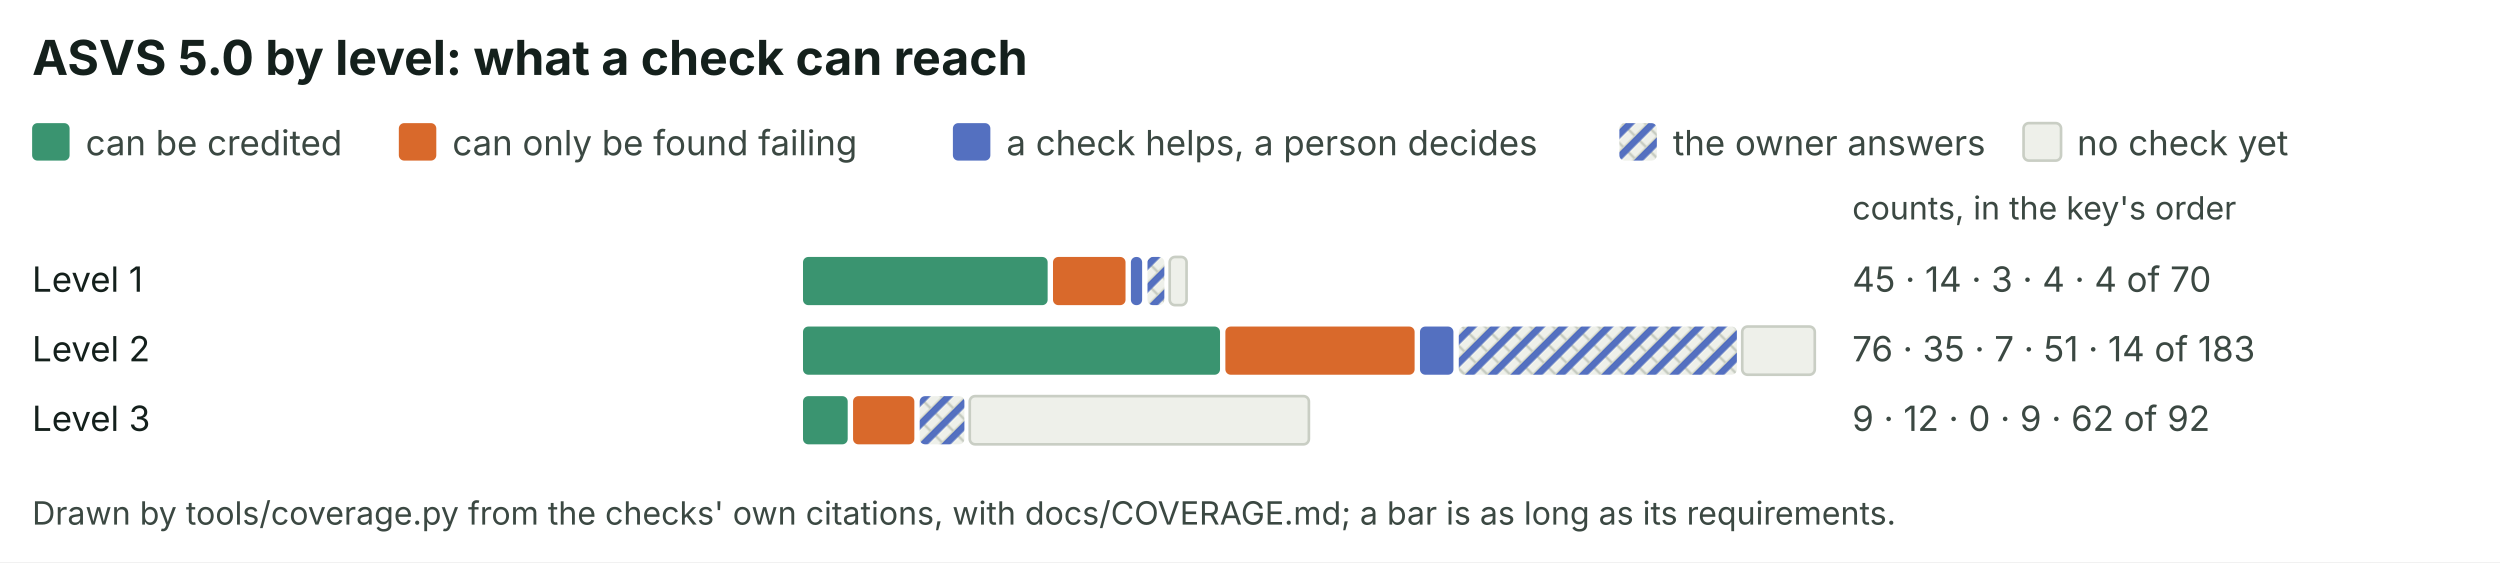
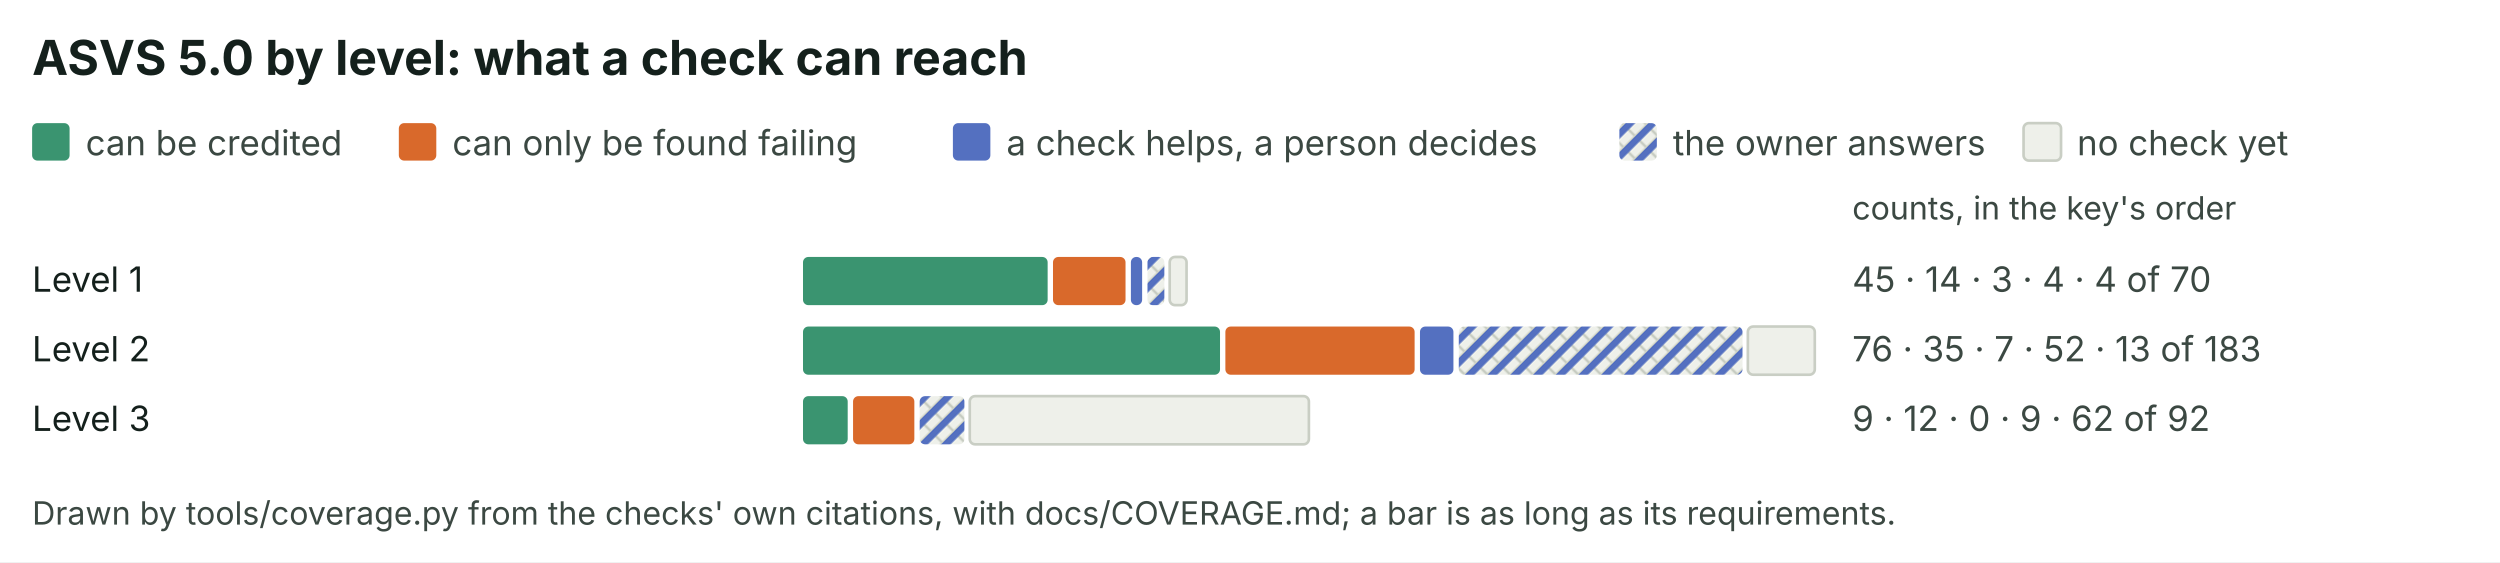
<svg xmlns="http://www.w3.org/2000/svg" viewBox="0 0 934 210" width="934" height="210" role="img" aria-labelledby="t d" font-family="Atkinson Hyperlegible, -apple-system, Segoe UI, sans-serif">
  <style>.bg{fill:#FFFFFF}.ink{fill:#14201C}.soft{fill:#3B4842}.none{fill:#EEF0EA;stroke:#C9CEC4}@media (prefers-color-scheme: dark){.bg{fill:#14201C}.ink{fill:#F3F4EF}.soft{fill:#C9CEC4}.none{fill:#182A23;stroke:#3B4842}}</style>
  <defs>
    <pattern id="owner" width="6" height="6" patternUnits="userSpaceOnUse" patternTransform="rotate(45)">
      <rect class="none" width="6" height="6" />
      <rect width="2.5" height="6" fill="#5470C0" />
    </pattern>
  </defs>
  <rect class="bg" width="934" height="210" />
  <text class="ink" x="12" y="28" font-size="18" font-weight="700">ASVS 5.0 by level: what a check can reach</text>
  <rect fill="#3A9470" x="12" y="46" width="14" height="14" rx="2" />
  <text class="soft" x="32" y="58" font-size="13">can be credited</text>
  <rect fill="#D9692B" x="149" y="46" width="14" height="14" rx="2" />
  <text class="soft" x="169" y="58" font-size="13">can only be found failing</text>
  <rect fill="#5470C0" x="356" y="46" width="14" height="14" rx="2" />
  <text class="soft" x="376" y="58" font-size="13">a check helps, a person decides</text>
  <rect fill="url(#owner)" x="605" y="46" width="14" height="14" rx="2" />
  <text class="soft" x="625" y="58" font-size="13">the owner answers</text>
  <rect class="none" x="756" y="46" width="14" height="14" rx="2" />
  <text class="soft" x="776" y="58" font-size="13">no check yet</text>
  <text class="soft" x="692" y="82" font-size="12">counts, in the key's order</text>
  <text class="ink" x="12" y="109" font-size="13">Level 1</text>
  <rect fill="#3A9470" x="300.0" y="96" width="91.4" height="18" rx="2" />
  <rect fill="#D9692B" x="393.4" y="96" width="27.1" height="18" rx="2" />
  <rect fill="#5470C0" x="422.5" y="96" width="4.2" height="18" rx="2" />
  <rect fill="url(#owner)" x="428.7" y="96" width="6.3" height="18" rx="2" />
  <rect class="none" x="437.0" y="96" width="6.3" height="18" rx="2" />
  <text class="soft" x="692" y="109" font-size="13">45 · 14 · 3 · 4 · 4  of 70</text>
  <text class="ink" x="12" y="135" font-size="13">Level 2</text>
  <rect fill="#3A9470" x="300.0" y="122" width="155.8" height="18" rx="2" />
  <rect fill="#D9692B" x="457.8" y="122" width="70.7" height="18" rx="2" />
  <rect fill="#5470C0" x="530.5" y="122" width="12.5" height="18" rx="2" />
-   <rect fill="url(#owner)" x="545.0" y="122" width="103.9" height="18" rx="2" />
-   <rect class="none" x="650.9" y="122" width="27.1" height="18" rx="2" />
-   <text class="soft" x="692" y="135" font-size="13">76 · 35 · 7 · 51 · 14  of 183</text>
+   <rect fill="url(#owner)" x="545.0" y="122" width="106.0" height="18" rx="2" />
+   <rect class="none" x="653.0" y="122" width="25.0" height="18" rx="2" />
+   <text class="soft" x="692" y="135" font-size="13">76 · 35 · 7 · 52 · 13  of 183</text>
  <text class="ink" x="12" y="161" font-size="13">Level 3</text>
  <rect fill="#3A9470" x="300.0" y="148" width="16.7" height="18" rx="2" />
  <rect fill="#D9692B" x="318.7" y="148" width="22.9" height="18" rx="2" />
  <rect fill="url(#owner)" x="343.6" y="148" width="16.7" height="18" rx="2" />
  <rect class="none" x="362.3" y="148" width="126.7" height="18" rx="2" />
  <text class="soft" x="692" y="161" font-size="13">9 · 12 · 0 · 9 · 62  of 92</text>
  <text class="soft" x="12" y="196" font-size="12">Drawn by tools/coverage.py from the checks' own citations, with docs/COVERAGE.md; a bar is as long as its requirements.</text>
</svg>
